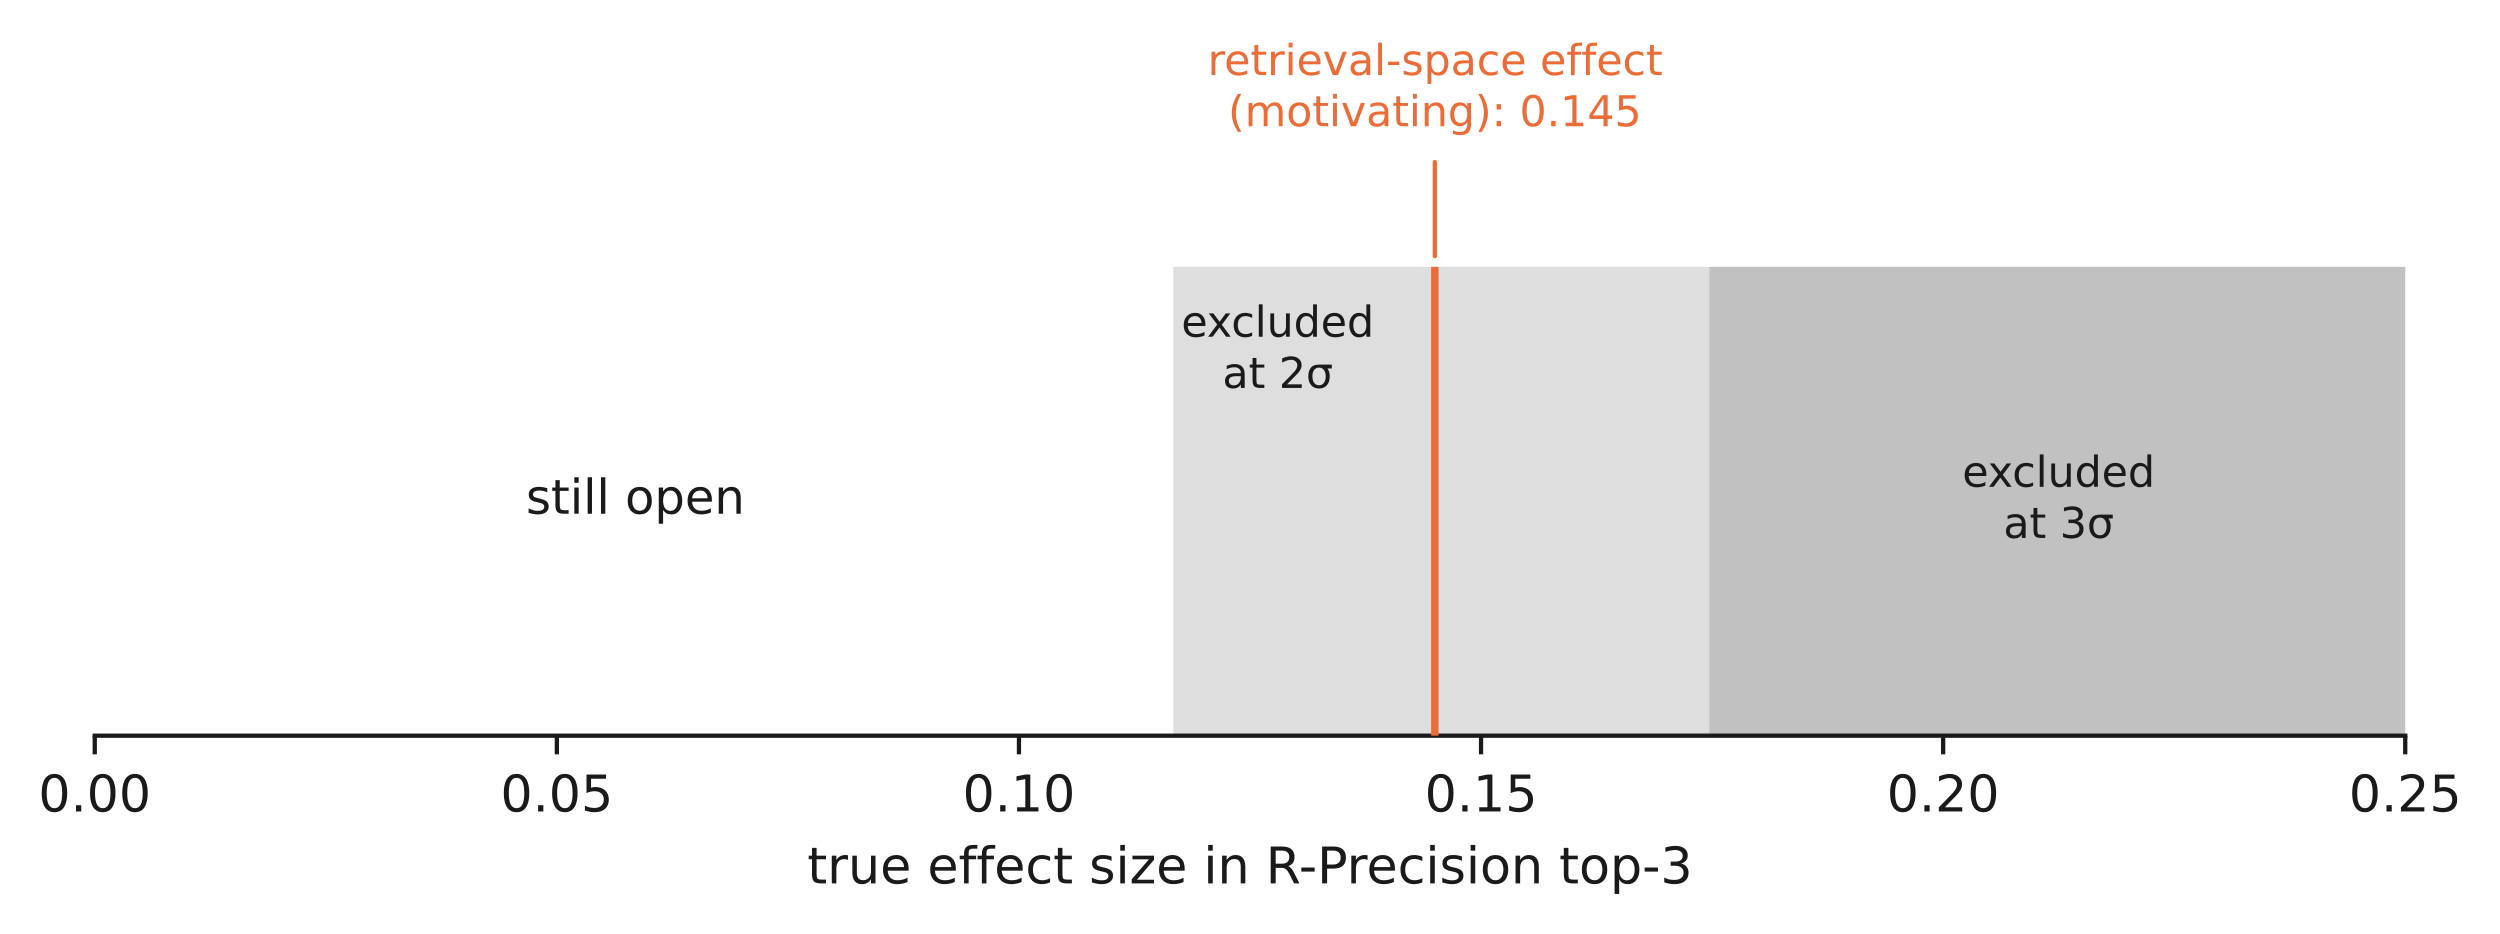
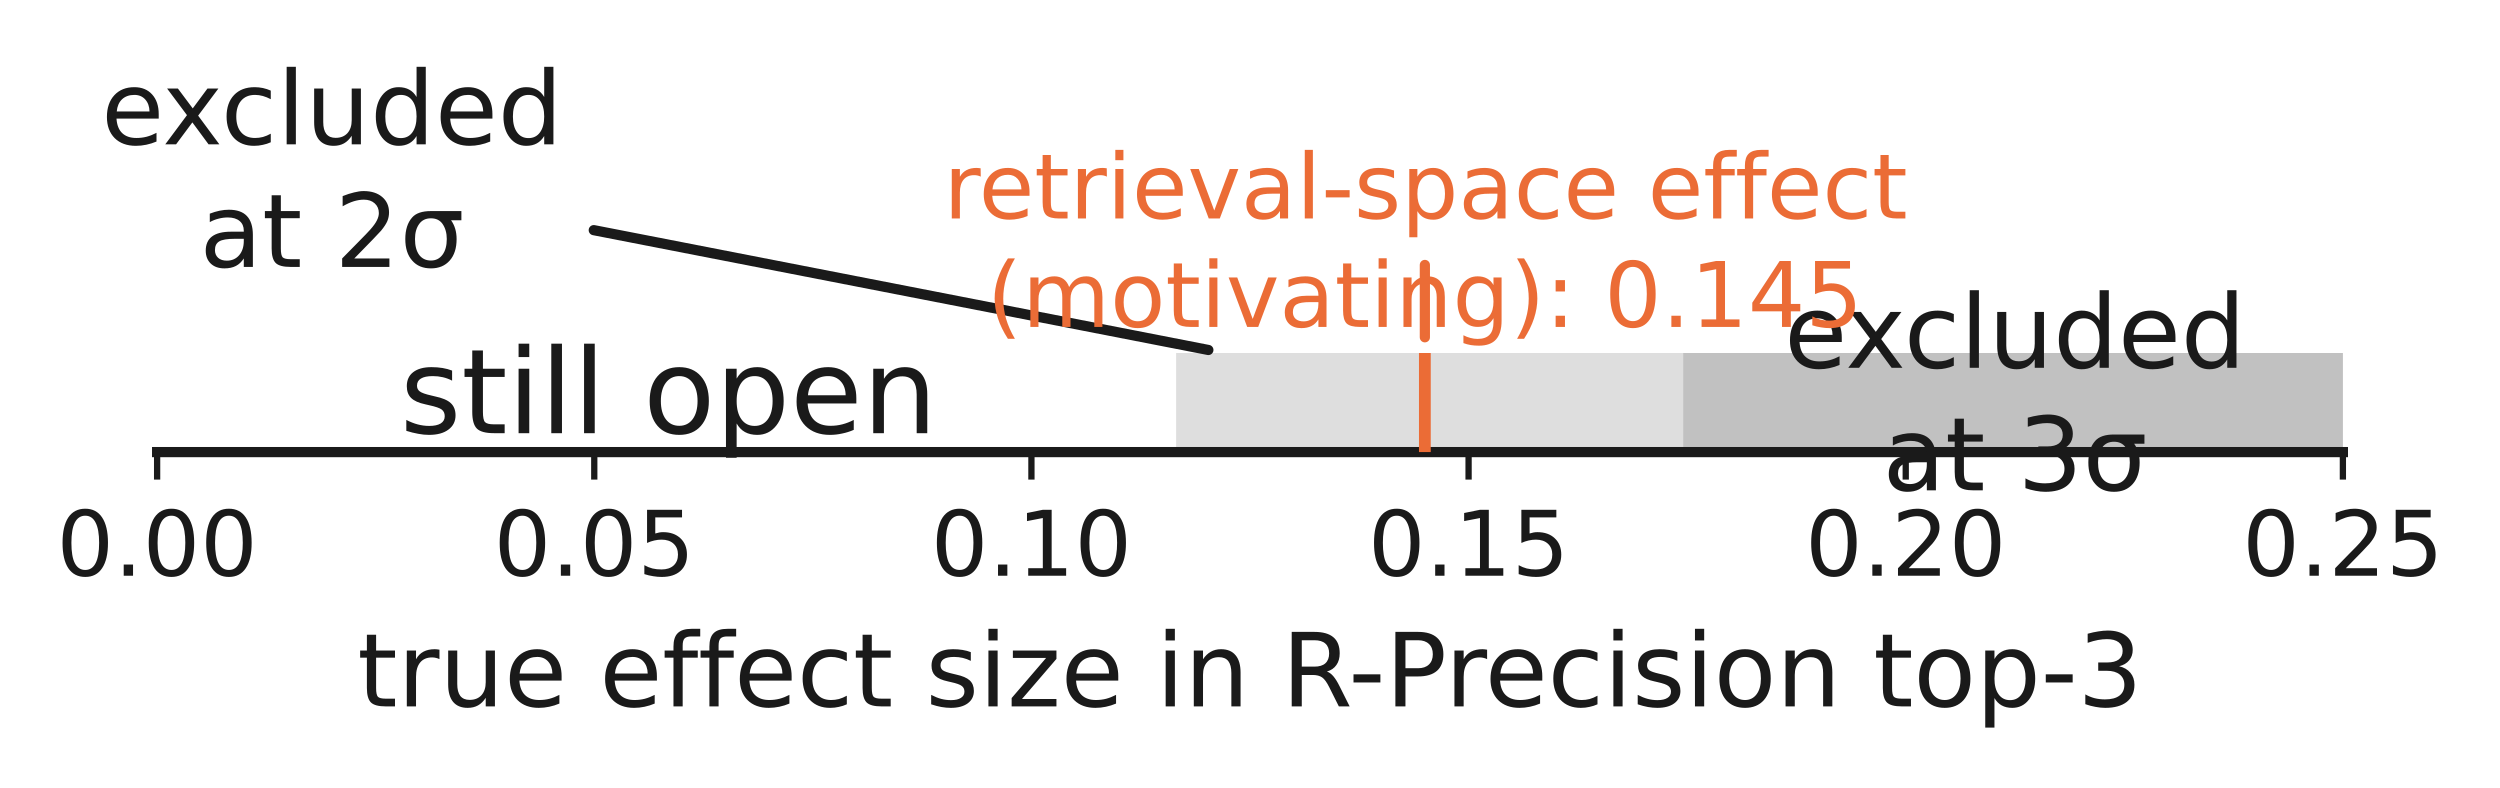
- <svg xmlns="http://www.w3.org/2000/svg" xmlns:xlink="http://www.w3.org/1999/xlink" width="468.992pt" height="175.212pt" viewBox="0 0 468.992 175.212" version="1.1">
+ <svg xmlns="http://www.w3.org/2000/svg" xmlns:xlink="http://www.w3.org/1999/xlink" width="318.285pt" height="100.259pt" viewBox="0 0 318.285 100.259" version="1.1">
  <defs>
    <style type="text/css">*{stroke-linejoin: round; stroke-linecap: butt}</style>
  </defs>
  <g id="figure_1">
    <g id="patch_1">
-       <path d="M 0 175.212  L 468.992 175.212  L 468.992 0  L 0 0  L 0 175.212  z " style="fill: none" />
+       <path d="M 0 100.259  L 318.285 100.259  L 318.285 0  L 0 0  L 0 100.259  z " style="fill: none" />
    </g>
    <g id="axes_1">
      <g id="patch_2">
-         <path d="M 17.776 138.012  L 451.216 138.012  L 451.216 50.066  L 17.776 50.066  L 17.776 138.012  z " style="fill: none" />
+         <path d="M 20.003 57.558  L 298.283 57.558  L 298.283 44.94  L 20.003 44.94  L 20.003 57.558  z " style="fill: none" />
      </g>
      <g id="patch_3">
-         <path d="M 220.626 138.012  L 451.216 138.012  L 451.216 50.066  L 220.626 50.066  z " clip-path="url(#p0050c86cc6)" style="fill: #8a8a8a; opacity: 0.28; stroke: #8a8a8a; stroke-linejoin: miter" />
+         <path d="M 150.238 57.558  L 298.283 57.558  L 298.283 44.94  L 150.238 44.94  z " clip-path="url(#p5328df0861)" style="fill: #8a8a8a; opacity: 0.28; stroke: #8a8a8a; stroke-linejoin: miter" />
      </g>
      <g id="matplotlib.axis_1">
        <g id="xtick_1">
          <g id="line2d_1">
            <defs>
-               <path id="m3ea62add9d" d="M 0 0  L 0 3.5  " style="stroke: #1a1a1a; stroke-width: 0.8" />
+               <path id="mcf3d9c8801" d="M 0 0  L 0 3.5  " style="stroke: #1a1a1a; stroke-width: 0.8" />
            </defs>
            <g>
-               <use xlink:href="#m3ea62add9d" x="17.776" y="138.012" style="fill: #1a1a1a; stroke: #1a1a1a; stroke-width: 0.8" />
+               <use xlink:href="#mcf3d9c8801" x="20.003" y="57.558" style="fill: #1a1a1a; stroke: #1a1a1a; stroke-width: 0.8" />
            </g>
          </g>
          <g id="text_1">
-             <text style="font-size: 9.5px; font-family: 'DejaVu Sans', 'Bitstream Vera Sans', 'Computer Modern Sans Serif', 'Lucida Grande', 'Verdana', 'Geneva', 'Lucid', 'Arial', 'Helvetica', 'Avant Garde', sans-serif; text-anchor: middle; fill: #1a1a1a" x="17.776" y="152.23" transform="rotate(-0 17.77617 152.2295)">0.00</text>
+             <text style="font-size: 11.5px; font-family: 'DejaVu Sans', 'Bitstream Vera Sans', 'Computer Modern Sans Serif', 'Lucida Grande', 'Verdana', 'Geneva', 'Lucid', 'Arial', 'Helvetica', 'Avant Garde', sans-serif; text-anchor: middle; fill: #1a1a1a" x="20.003" y="73.295" transform="rotate(-0 20.00273 73.29517)">0.00</text>
          </g>
        </g>
        <g id="xtick_2">
          <g id="line2d_2">
            <g>
-               <use xlink:href="#m3ea62add9d" x="104.464" y="138.012" style="fill: #1a1a1a; stroke: #1a1a1a; stroke-width: 0.8" />
+               <use xlink:href="#mcf3d9c8801" x="75.659" y="57.558" style="fill: #1a1a1a; stroke: #1a1a1a; stroke-width: 0.8" />
            </g>
          </g>
          <g id="text_2">
-             <text style="font-size: 9.5px; font-family: 'DejaVu Sans', 'Bitstream Vera Sans', 'Computer Modern Sans Serif', 'Lucida Grande', 'Verdana', 'Geneva', 'Lucid', 'Arial', 'Helvetica', 'Avant Garde', sans-serif; text-anchor: middle; fill: #1a1a1a" x="104.464" y="152.23" transform="rotate(-0 104.4642 152.2295)">0.05</text>
+             <text style="font-size: 11.5px; font-family: 'DejaVu Sans', 'Bitstream Vera Sans', 'Computer Modern Sans Serif', 'Lucida Grande', 'Verdana', 'Geneva', 'Lucid', 'Arial', 'Helvetica', 'Avant Garde', sans-serif; text-anchor: middle; fill: #1a1a1a" x="75.659" y="73.295" transform="rotate(-0 75.65873 73.29517)">0.05</text>
          </g>
        </g>
        <g id="xtick_3">
          <g id="line2d_3">
            <g>
-               <use xlink:href="#m3ea62add9d" x="191.152" y="138.012" style="fill: #1a1a1a; stroke: #1a1a1a; stroke-width: 0.8" />
+               <use xlink:href="#mcf3d9c8801" x="131.315" y="57.558" style="fill: #1a1a1a; stroke: #1a1a1a; stroke-width: 0.8" />
            </g>
          </g>
          <g id="text_3">
-             <text style="font-size: 9.5px; font-family: 'DejaVu Sans', 'Bitstream Vera Sans', 'Computer Modern Sans Serif', 'Lucida Grande', 'Verdana', 'Geneva', 'Lucid', 'Arial', 'Helvetica', 'Avant Garde', sans-serif; text-anchor: middle; fill: #1a1a1a" x="191.152" y="152.23" transform="rotate(-0 191.1522 152.2295)">0.10</text>
+             <text style="font-size: 11.5px; font-family: 'DejaVu Sans', 'Bitstream Vera Sans', 'Computer Modern Sans Serif', 'Lucida Grande', 'Verdana', 'Geneva', 'Lucid', 'Arial', 'Helvetica', 'Avant Garde', sans-serif; text-anchor: middle; fill: #1a1a1a" x="131.315" y="73.295" transform="rotate(-0 131.3147 73.29517)">0.10</text>
          </g>
        </g>
        <g id="xtick_4">
          <g id="line2d_4">
            <g>
-               <use xlink:href="#m3ea62add9d" x="277.84" y="138.012" style="fill: #1a1a1a; stroke: #1a1a1a; stroke-width: 0.8" />
+               <use xlink:href="#mcf3d9c8801" x="186.971" y="57.558" style="fill: #1a1a1a; stroke: #1a1a1a; stroke-width: 0.8" />
            </g>
          </g>
          <g id="text_4">
-             <text style="font-size: 9.5px; font-family: 'DejaVu Sans', 'Bitstream Vera Sans', 'Computer Modern Sans Serif', 'Lucida Grande', 'Verdana', 'Geneva', 'Lucid', 'Arial', 'Helvetica', 'Avant Garde', sans-serif; text-anchor: middle; fill: #1a1a1a" x="277.84" y="152.23" transform="rotate(-0 277.8402 152.2295)">0.15</text>
+             <text style="font-size: 11.5px; font-family: 'DejaVu Sans', 'Bitstream Vera Sans', 'Computer Modern Sans Serif', 'Lucida Grande', 'Verdana', 'Geneva', 'Lucid', 'Arial', 'Helvetica', 'Avant Garde', sans-serif; text-anchor: middle; fill: #1a1a1a" x="186.971" y="73.295" transform="rotate(-0 186.9707 73.29517)">0.15</text>
          </g>
        </g>
        <g id="xtick_5">
          <g id="line2d_5">
            <g>
-               <use xlink:href="#m3ea62add9d" x="364.528" y="138.012" style="fill: #1a1a1a; stroke: #1a1a1a; stroke-width: 0.8" />
+               <use xlink:href="#mcf3d9c8801" x="242.627" y="57.558" style="fill: #1a1a1a; stroke: #1a1a1a; stroke-width: 0.8" />
            </g>
          </g>
          <g id="text_5">
-             <text style="font-size: 9.5px; font-family: 'DejaVu Sans', 'Bitstream Vera Sans', 'Computer Modern Sans Serif', 'Lucida Grande', 'Verdana', 'Geneva', 'Lucid', 'Arial', 'Helvetica', 'Avant Garde', sans-serif; text-anchor: middle; fill: #1a1a1a" x="364.528" y="152.23" transform="rotate(-0 364.5282 152.2295)">0.20</text>
+             <text style="font-size: 11.5px; font-family: 'DejaVu Sans', 'Bitstream Vera Sans', 'Computer Modern Sans Serif', 'Lucida Grande', 'Verdana', 'Geneva', 'Lucid', 'Arial', 'Helvetica', 'Avant Garde', sans-serif; text-anchor: middle; fill: #1a1a1a" x="242.627" y="73.295" transform="rotate(-0 242.6267 73.29517)">0.20</text>
          </g>
        </g>
        <g id="xtick_6">
          <g id="line2d_6">
            <g>
-               <use xlink:href="#m3ea62add9d" x="451.216" y="138.012" style="fill: #1a1a1a; stroke: #1a1a1a; stroke-width: 0.8" />
+               <use xlink:href="#mcf3d9c8801" x="298.283" y="57.558" style="fill: #1a1a1a; stroke: #1a1a1a; stroke-width: 0.8" />
            </g>
          </g>
          <g id="text_6">
-             <text style="font-size: 9.5px; font-family: 'DejaVu Sans', 'Bitstream Vera Sans', 'Computer Modern Sans Serif', 'Lucida Grande', 'Verdana', 'Geneva', 'Lucid', 'Arial', 'Helvetica', 'Avant Garde', sans-serif; text-anchor: middle; fill: #1a1a1a" x="451.216" y="152.23" transform="rotate(-0 451.2162 152.2295)">0.25</text>
+             <text style="font-size: 11.5px; font-family: 'DejaVu Sans', 'Bitstream Vera Sans', 'Computer Modern Sans Serif', 'Lucida Grande', 'Verdana', 'Geneva', 'Lucid', 'Arial', 'Helvetica', 'Avant Garde', sans-serif; text-anchor: middle; fill: #1a1a1a" x="298.283" y="73.295" transform="rotate(-0 298.2827 73.29517)">0.25</text>
          </g>
        </g>
        <g id="text_7">
-           <text style="font-size: 9.5px; font-family: 'DejaVu Sans', 'Bitstream Vera Sans', 'Computer Modern Sans Serif', 'Lucida Grande', 'Verdana', 'Geneva', 'Lucid', 'Arial', 'Helvetica', 'Avant Garde', sans-serif; text-anchor: middle; fill: #1a1a1a" x="234.496" y="165.73" transform="rotate(-0 234.4962 165.7303)">true effect size in R-Precision top-3</text>
+           <text style="font-size: 13px; font-family: 'DejaVu Sans', 'Bitstream Vera Sans', 'Computer Modern Sans Serif', 'Lucida Grande', 'Verdana', 'Geneva', 'Lucid', 'Arial', 'Helvetica', 'Avant Garde', sans-serif; text-anchor: middle; fill: #1a1a1a" x="159.143" y="89.936" transform="rotate(-0 159.1427 89.93583)">true effect size in R-Precision top-3</text>
        </g>
      </g>
      <g id="matplotlib.axis_2" />
      <g id="patch_4">
-         <path d="M 321.184 138.012  L 451.216 138.012  L 451.216 50.066  L 321.184 50.066  z " clip-path="url(#p0050c86cc6)" style="fill: #8a8a8a; opacity: 0.35; stroke: #8a8a8a; stroke-linejoin: miter" />
+         <path d="M 214.799 57.558  L 298.283 57.558  L 298.283 44.94  L 214.799 44.94  z " clip-path="url(#p5328df0861)" style="fill: #8a8a8a; opacity: 0.35; stroke: #8a8a8a; stroke-linejoin: miter" />
      </g>
      <g id="patch_5">
-         <path d="M 17.776 138.012  L 451.216 138.012  " style="fill: none; stroke: #1a1a1a; stroke-width: 0.8; stroke-linejoin: miter; stroke-linecap: square" />
+         <path d="M 20.003 57.558  L 298.283 57.558  " style="fill: none; stroke: #1a1a1a; stroke-width: 1.3; stroke-linejoin: miter; stroke-linecap: square" />
      </g>
      <g id="text_8">
-         <text style="font-size: 9px; font-family: 'DejaVu Sans', 'Bitstream Vera Sans', 'Computer Modern Sans Serif', 'Lucida Grande', 'Verdana', 'Geneva', 'Lucid', 'Arial', 'Helvetica', 'Avant Garde', sans-serif; text-anchor: middle; fill: #1a1a1a" x="119.201" y="96.377" transform="rotate(-0 119.2011 96.37691)">still open</text>
+         <text style="font-size: 15px; font-family: 'DejaVu Sans', 'Bitstream Vera Sans', 'Computer Modern Sans Serif', 'Lucida Grande', 'Verdana', 'Geneva', 'Lucid', 'Arial', 'Helvetica', 'Avant Garde', sans-serif; text-anchor: middle; fill: #1a1a1a" x="85.12" y="55.146" transform="rotate(-0 85.12025 55.14584)">still open</text>
      </g>
      <g id="text_9">
-         <text style="font-size: 8px; font-family: 'DejaVu Sans', 'Bitstream Vera Sans', 'Computer Modern Sans Serif', 'Lucida Grande', 'Verdana', 'Geneva', 'Lucid', 'Arial', 'Helvetica', 'Avant Garde', sans-serif; fill: #1a1a1a" transform="translate(221.6231 63.17354)">excluded</text>
-         <text style="font-size: 8px; font-family: 'DejaVu Sans', 'Bitstream Vera Sans', 'Computer Modern Sans Serif', 'Lucida Grande', 'Verdana', 'Geneva', 'Lucid', 'Arial', 'Helvetica', 'Avant Garde', sans-serif; fill: #1a1a1a" transform="translate(229.3268 72.7751)">at 2σ</text>
+         <text style="font-size: 13px; font-family: 'DejaVu Sans', 'Bitstream Vera Sans', 'Computer Modern Sans Serif', 'Lucida Grande', 'Verdana', 'Geneva', 'Lucid', 'Arial', 'Helvetica', 'Avant Garde', sans-serif; fill: #1a1a1a" transform="translate(227.1699 46.82496)">excluded</text>
+         <text style="font-size: 13px; font-family: 'DejaVu Sans', 'Bitstream Vera Sans', 'Computer Modern Sans Serif', 'Lucida Grande', 'Verdana', 'Geneva', 'Lucid', 'Arial', 'Helvetica', 'Avant Garde', sans-serif; fill: #1a1a1a" transform="translate(239.6885 62.4275)">at 3σ</text>
+       </g>
+       <g id="patch_6">
+         <path d="M 75.596 29.302  Q 114.718 36.929 153.84 44.557  " style="fill: none; stroke: #1a1a1a; stroke-width: 1.3; stroke-linecap: round" />
      </g>
      <g id="text_10">
-         <text style="font-size: 8px; font-family: 'DejaVu Sans', 'Bitstream Vera Sans', 'Computer Modern Sans Serif', 'Lucida Grande', 'Verdana', 'Geneva', 'Lucid', 'Arial', 'Helvetica', 'Avant Garde', sans-serif; fill: #1a1a1a" transform="translate(368.1258 91.31632)">excluded</text>
-         <text style="font-size: 8px; font-family: 'DejaVu Sans', 'Bitstream Vera Sans', 'Computer Modern Sans Serif', 'Lucida Grande', 'Verdana', 'Geneva', 'Lucid', 'Arial', 'Helvetica', 'Avant Garde', sans-serif; fill: #1a1a1a" transform="translate(375.8295 100.9179)">at 3σ</text>
+         <text style="font-size: 13px; font-family: 'DejaVu Sans', 'Bitstream Vera Sans', 'Computer Modern Sans Serif', 'Lucida Grande', 'Verdana', 'Geneva', 'Lucid', 'Arial', 'Helvetica', 'Avant Garde', sans-serif; fill: #1a1a1a" transform="translate(12.89428 18.37924)">excluded</text>
+         <text style="font-size: 13px; font-family: 'DejaVu Sans', 'Bitstream Vera Sans', 'Computer Modern Sans Serif', 'Lucida Grande', 'Verdana', 'Geneva', 'Lucid', 'Arial', 'Helvetica', 'Avant Garde', sans-serif; fill: #1a1a1a" transform="translate(25.41287 33.98178)">at 2σ</text>
      </g>
      <g id="line2d_7">
-         <path d="M 269.171 138.012  L 269.171 50.066  " clip-path="url(#p0050c86cc6)" style="fill: none; stroke: #eb6c36; stroke-width: 1.4; stroke-linecap: square" />
+         <path d="M 181.405 57.558  L 181.405 44.94  " clip-path="url(#p5328df0861)" style="fill: none; stroke: #eb6c36; stroke-width: 1.5; stroke-linecap: square" />
      </g>
-       <g id="patch_6">
-         <path d="M 269.171 30.405  Q 269.171 39.234 269.171 48.064  " style="fill: none; stroke: #eb6c36; stroke-width: 0.8; stroke-linecap: round" />
+       <g id="patch_7">
+         <path d="M 181.405 33.733  Q 181.405 38.336 181.405 42.94  " style="fill: none; stroke: #eb6c36; stroke-width: 1.3; stroke-linecap: round" />
      </g>
      <g id="text_11">
-         <text style="font-size: 8px; font-family: 'DejaVu Sans', 'Bitstream Vera Sans', 'Computer Modern Sans Serif', 'Lucida Grande', 'Verdana', 'Geneva', 'Lucid', 'Arial', 'Helvetica', 'Avant Garde', sans-serif; fill: #eb6c36" transform="translate(226.5439 14.07953)">retrieval-space effect</text>
-         <text style="font-size: 8px; font-family: 'DejaVu Sans', 'Bitstream Vera Sans', 'Computer Modern Sans Serif', 'Lucida Grande', 'Verdana', 'Geneva', 'Lucid', 'Arial', 'Helvetica', 'Avant Garde', sans-serif; fill: #eb6c36" transform="translate(230.3845 23.68172)">(motivating): 0.145</text>
+         <text style="font-size: 11.5px; font-family: 'DejaVu Sans', 'Bitstream Vera Sans', 'Computer Modern Sans Serif', 'Lucida Grande', 'Verdana', 'Geneva', 'Lucid', 'Arial', 'Helvetica', 'Avant Garde', sans-serif; fill: #eb6c36" transform="translate(120.1281 27.81596)">retrieval-space effect</text>
+         <text style="font-size: 11.5px; font-family: 'DejaVu Sans', 'Bitstream Vera Sans', 'Computer Modern Sans Serif', 'Lucida Grande', 'Verdana', 'Geneva', 'Lucid', 'Arial', 'Helvetica', 'Avant Garde', sans-serif; fill: #eb6c36" transform="translate(125.649 41.6191)">(motivating): 0.145</text>
      </g>
    </g>
  </g>
  <defs>
-     <clipPath id="p0050c86cc6">
-       <rect x="17.776" y="50.066" width="433.44" height="87.946" />
+     <clipPath id="p5328df0861">
+       <rect x="20.003" y="44.94" width="278.28" height="12.618" />
    </clipPath>
  </defs>
</svg>
